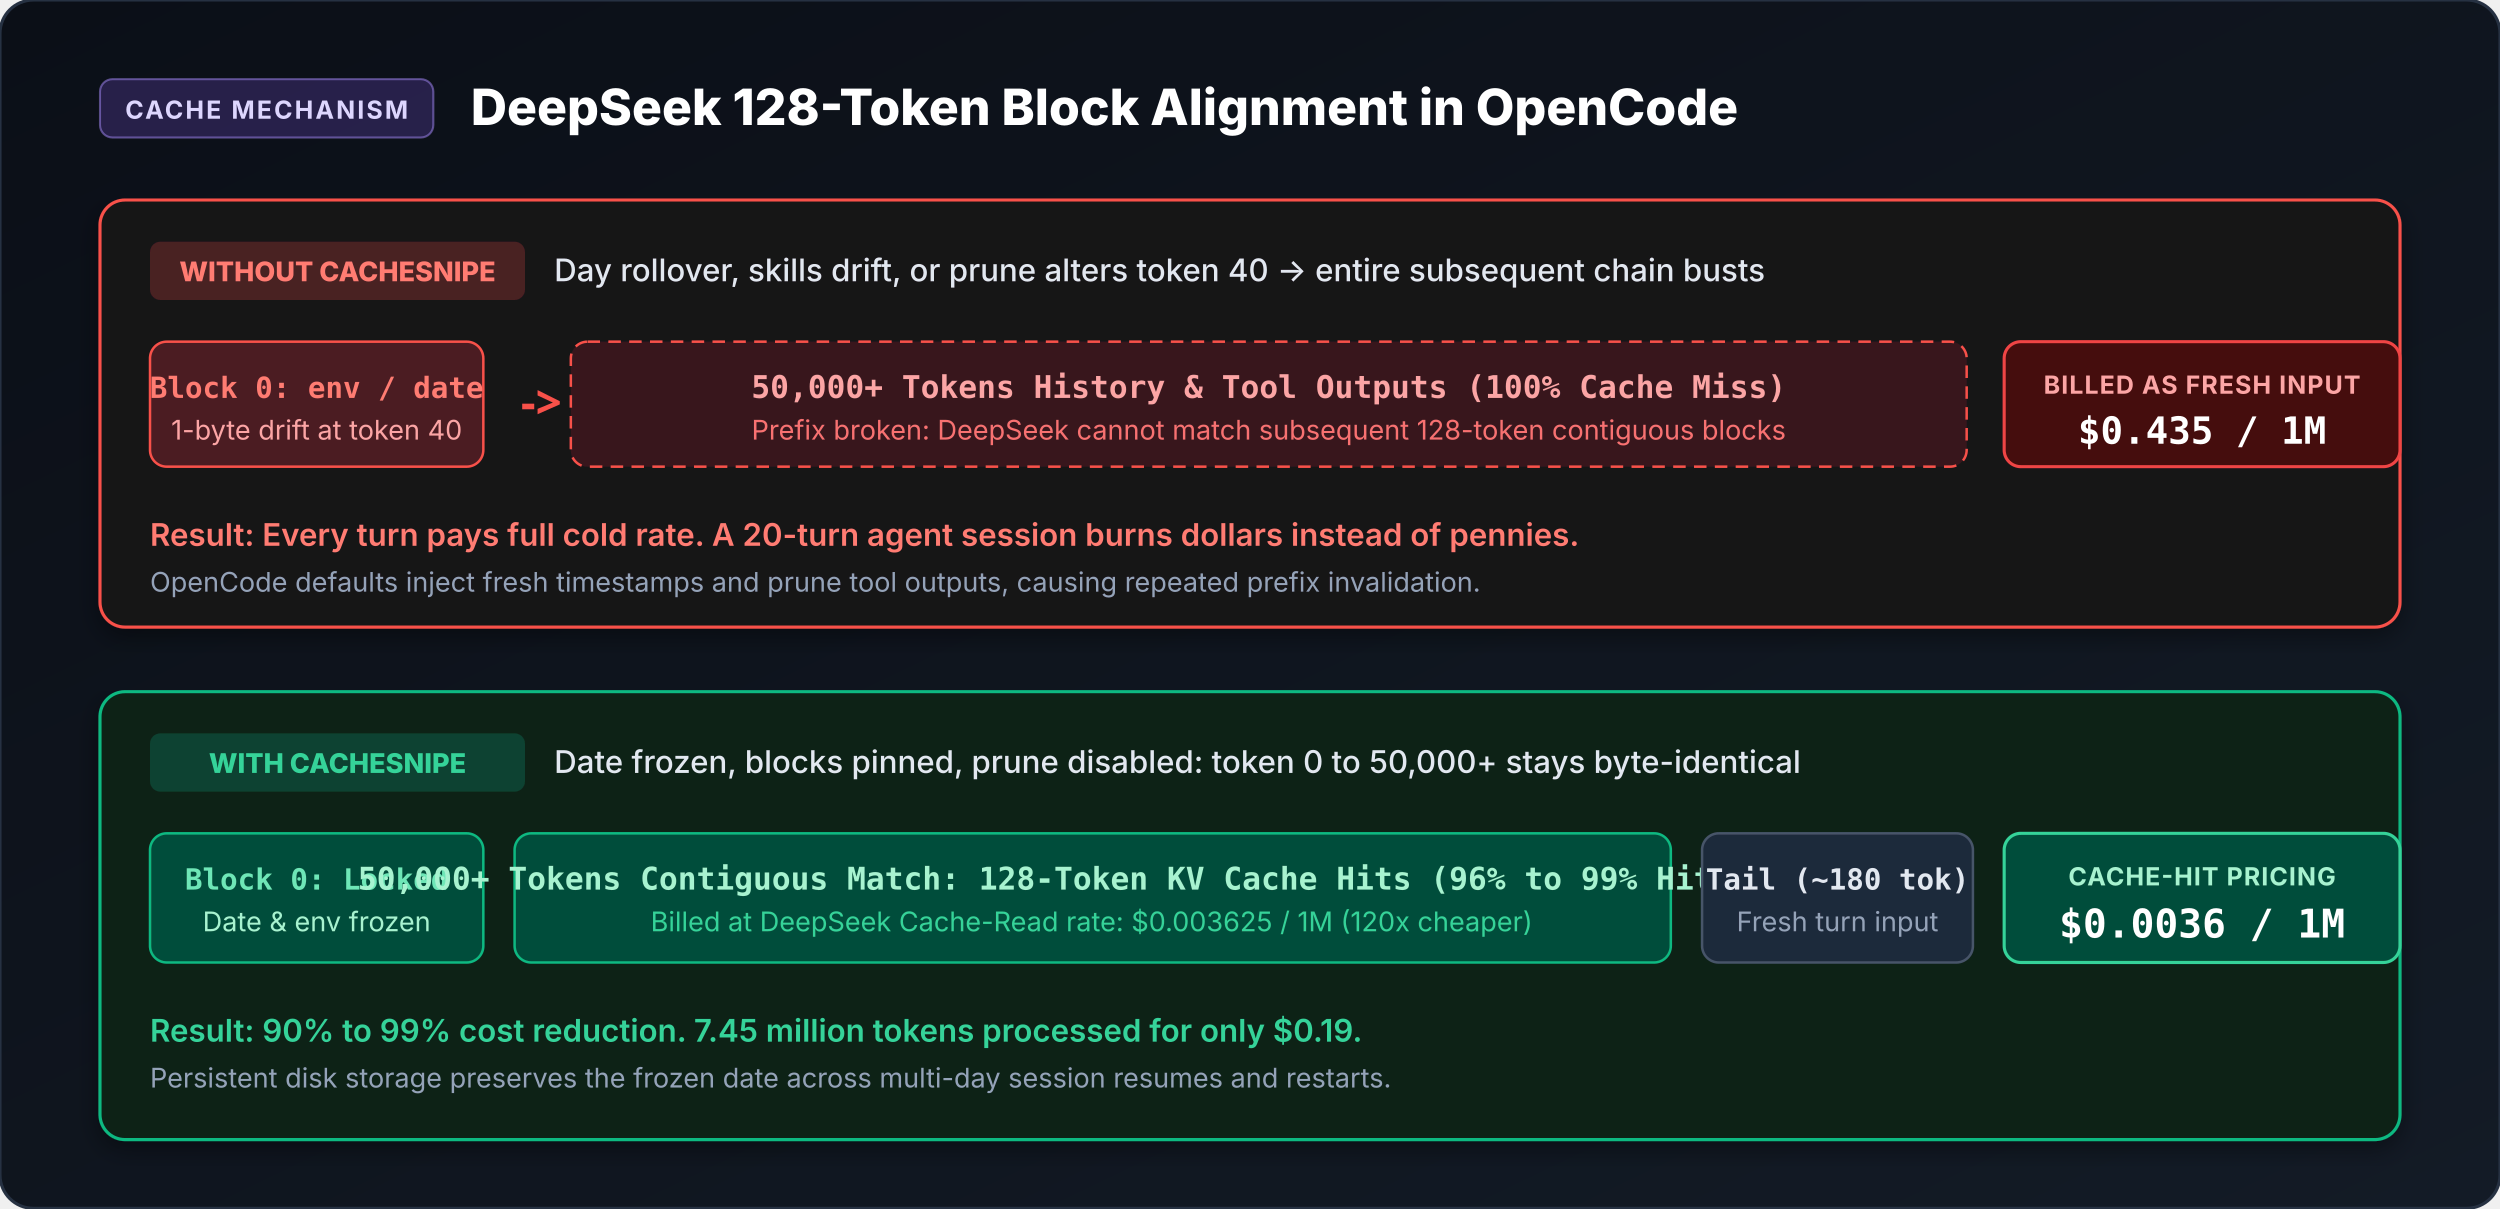
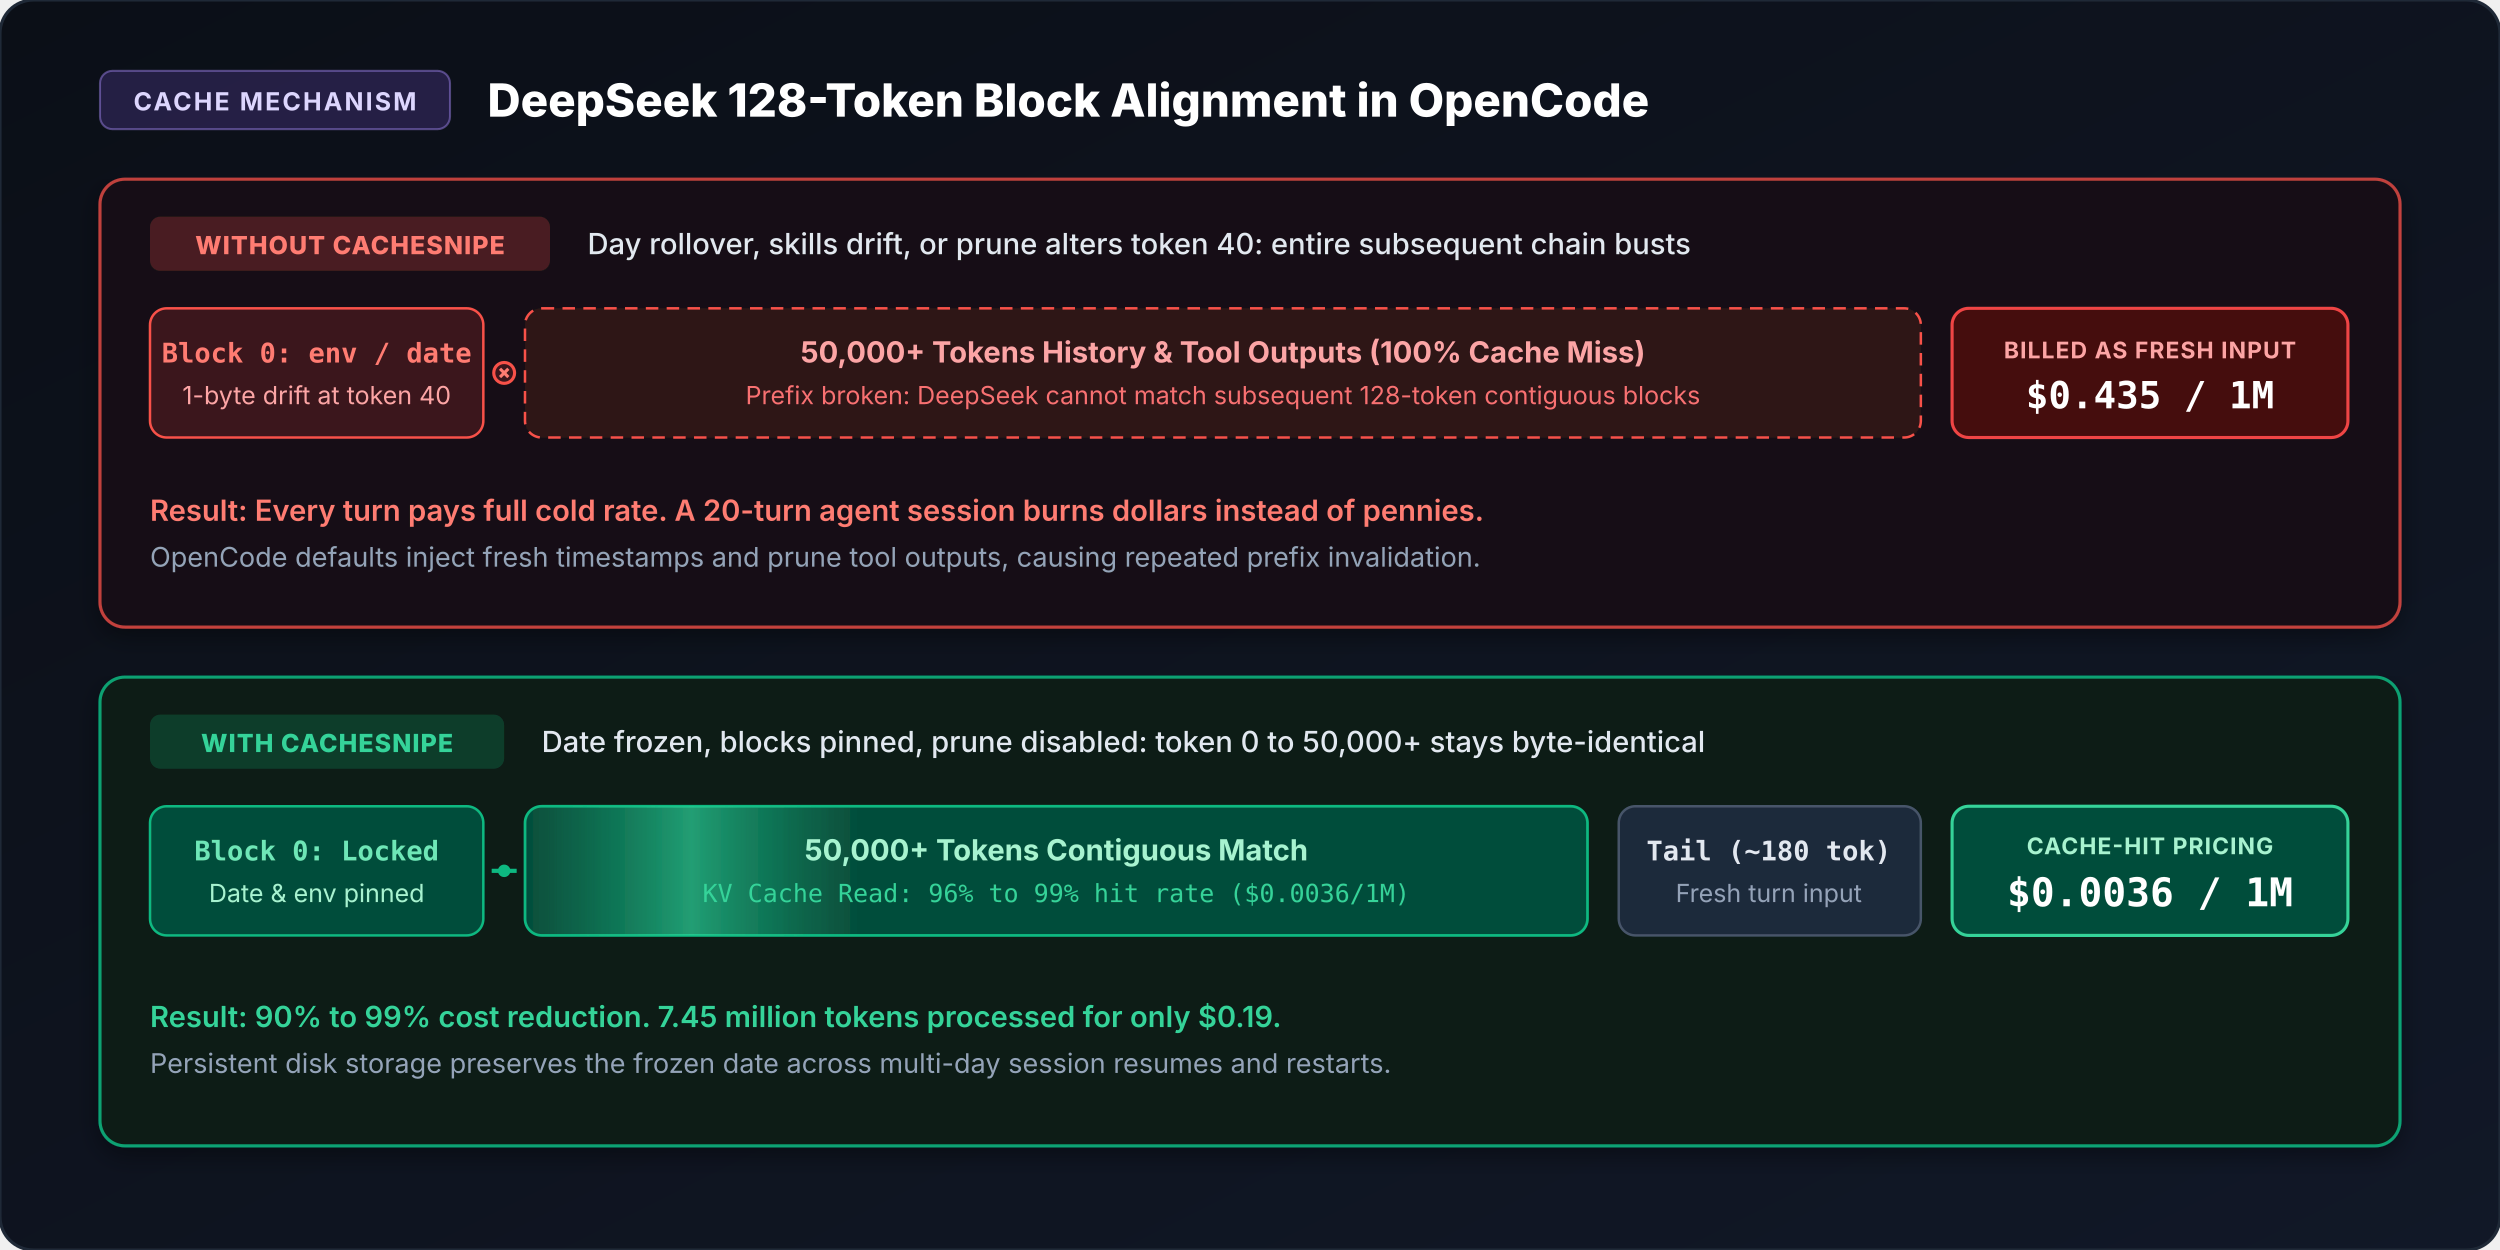
- <svg xmlns="http://www.w3.org/2000/svg" viewBox="0 0 1200 580" width="100%" height="100%" role="img" aria-labelledby="compTitle compDesc">
+ <svg xmlns="http://www.w3.org/2000/svg" viewBox="0 0 1200 600" width="100%" height="100%" role="img" aria-labelledby="compTitle compDesc">
  <defs>
    <linearGradient id="compBgGrad" x1="0%" y1="0%" x2="100%" y2="100%">
      <stop offset="0%" stop-color="#0b0f17" />
-       <stop offset="100%" stop-color="#131b26" />
+       <stop offset="100%" stop-color="#111827" />
+     </linearGradient>
+     <linearGradient id="beamGrad" x1="0%" y1="0%" x2="100%" y2="0%">
+       <stop offset="0%" stop-color="#10b981" stop-opacity="0" />
+       <stop offset="50%" stop-color="#34d399" stop-opacity="0.6" />
+       <stop offset="100%" stop-color="#10b981" stop-opacity="0" />
    </linearGradient>
    <filter id="shadowBox" x="-2%" y="-2%" width="104%" height="108%">
      <feDropShadow dx="0" dy="4" stdDeviation="6" flood-color="#000000" flood-opacity="0.4" />
    </filter>
+     <clipPath id="cacheHitClip">
+       <rect x="180" y="0" width="510" height="62" rx="8" />
+     </clipPath>
+     <style>
+       @keyframes hitGlow {
+         0%, 100% {
+           filter: drop-shadow(0 0 3px rgba(16, 185, 129, 0.4));
+         }
+         50% {
+           filter: drop-shadow(0 0 10px rgba(52, 211, 153, 0.85));
+         }
+       }
+       @keyframes beamScan {
+         0% {
+           transform: translateX(-350px);
+         }
+         60%, 100% {
+           transform: translateX(550px);
+         }
+       }
+       @keyframes missGlow {
+         0%, 100% {
+           opacity: 0.9;
+         }
+         50% {
+           opacity: 1;
+           filter: drop-shadow(0 0 6px rgba(248, 81, 73, 0.5));
+         }
+       }
+       .anim-hit-badge {
+         animation: hitGlow 3s ease-in-out infinite;
+       }
+       .anim-scan-beam {
+         animation: beamScan 3.6s cubic-bezier(0.4, 0, 0.2, 1) infinite;
+       }
+       .anim-miss-badge {
+         animation: missGlow 4s ease-in-out infinite;
+       }
+       @media (prefers-reduced-motion: reduce) {
+         .anim-hit-badge, .anim-scan-beam, .anim-miss-badge {
+           animation: none !important;
+         }
+       }
+     </style>
  </defs>
-   <rect width="1200" height="580" rx="16" fill="url(#compBgGrad)" stroke="#263142" stroke-width="1.5" />
-   <g transform="translate(48, 38)">
-     <rect width="160" height="28" rx="6" fill="#8b5cf6" fill-opacity="0.22" stroke="#a78bfa" stroke-opacity="0.5" stroke-width="1" />
-     <text x="80" y="19" fill="#ddd6fe" font-family="-apple-system, BlinkMacSystemFont, Segoe UI, sans-serif" font-size="12" font-weight="700" text-anchor="middle" letter-spacing="1">CACHE MECHANISM</text>
-     <text x="178" y="22" fill="#ffffff" font-family="-apple-system, BlinkMacSystemFont, Segoe UI, sans-serif" font-size="24" font-weight="800">DeepSeek 128-Token Block Alignment in OpenCode</text>
+   <rect width="1200" height="600" rx="16" fill="url(#compBgGrad)" stroke="#1f2937" stroke-width="1.5" />
+   <g transform="translate(48, 34)">
+     <rect width="168" height="28" rx="6" fill="#8b5cf6" fill-opacity="0.2" stroke="#a78bfa" stroke-opacity="0.45" stroke-width="1" />
+     <text x="84" y="19" fill="#ddd6fe" font-family="-apple-system, BlinkMacSystemFont, Segoe UI, sans-serif" font-size="12" font-weight="700" text-anchor="middle" letter-spacing="1">CACHE MECHANISM</text>
+     <text x="186" y="22" fill="#ffffff" font-family="-apple-system, BlinkMacSystemFont, Segoe UI, sans-serif" font-size="22" font-weight="800">DeepSeek 128-Token Block Alignment in OpenCode</text>
  </g>
-   <g transform="translate(48, 96)" filter="url(#shadowBox)">
-     <rect width="1104" height="205" rx="12" fill="#181318" stroke="#f85149" stroke-width="1.5" />
-     <rect x="24" y="20" width="180" height="28" rx="5" fill="#f85149" fill-opacity="0.22" />
-     <text x="114" y="39" fill="#ff7b72" font-family="-apple-system, BlinkMacSystemFont, Segoe UI, sans-serif" font-size="13" font-weight="800" text-anchor="middle">WITHOUT CACHESNIPE</text>
-     <text x="218" y="39" fill="#e2e8f0" font-family="-apple-system, BlinkMacSystemFont, Segoe UI, sans-serif" font-size="15" font-weight="500">Day rollover, skills drift, or prune alters token 40 -&gt; entire subsequent chain busts</text>
-     <g transform="translate(24, 68)">
-       <rect x="0" y="0" width="160" height="60" rx="8" fill="#4c1d24" stroke="#f85149" stroke-width="1.2" />
-       <text x="80" y="27" fill="#ff7b72" font-family="ui-monospace, SFMono-Regular, Menlo, monospace" font-size="14" font-weight="700" text-anchor="middle">Block 0: env / date</text>
-       <text x="80" y="47" fill="#fca5a5" font-family="-apple-system, BlinkMacSystemFont, Segoe UI, sans-serif" font-size="13" text-anchor="middle">1-byte drift at token 40</text>
-       <text x="178" y="37" fill="#f85149" font-family="sans-serif" font-size="22" font-weight="bold">-&gt;</text>
-       <rect x="202" y="0" width="670" height="60" rx="8" fill="#38191f" stroke="#f85149" stroke-width="1.2" stroke-dasharray="6 4" />
-       <text x="537" y="27" fill="#fca5a5" font-family="ui-monospace, SFMono-Regular, Menlo, monospace" font-size="15" font-weight="700" text-anchor="middle">50,000+ Tokens History &amp; Tool Outputs (100% Cache Miss)</text>
-       <text x="537" y="47" fill="#f87171" font-family="-apple-system, BlinkMacSystemFont, Segoe UI, sans-serif" font-size="13" text-anchor="middle">Prefix broken: DeepSeek cannot match subsequent 128-token contiguous blocks</text>
-       <rect x="890" y="0" width="190" height="60" rx="8" fill="#450a0a" stroke="#ef4444" stroke-width="1.5" />
-       <text x="985" y="25" fill="#fca5a5" font-family="-apple-system, BlinkMacSystemFont, Segoe UI, sans-serif" font-size="12" font-weight="700" text-anchor="middle" letter-spacing="0.5">BILLED AS FRESH INPUT</text>
-       <text x="985" y="49" fill="#ffffff" font-family="ui-monospace, SFMono-Regular, Menlo, monospace" font-size="18" font-weight="800" text-anchor="middle">$0.435 / 1M</text>
+   <g transform="translate(48, 86)" filter="url(#shadowBox)">
+     <rect width="1104" height="215" rx="12" fill="#171116" stroke="#f85149" stroke-opacity="0.75" stroke-width="1.5" />
+     <g transform="translate(24, 18)">
+       <rect width="192" height="26" rx="5" fill="#f85149" fill-opacity="0.22" />
+       <text x="96" y="18" fill="#ff7b72" font-family="-apple-system, BlinkMacSystemFont, Segoe UI, sans-serif" font-size="12" font-weight="800" text-anchor="middle" letter-spacing="0.5">WITHOUT CACHESNIPE</text>
+       <text x="210" y="18" fill="#e2e8f0" font-family="-apple-system, BlinkMacSystemFont, Segoe UI, sans-serif" font-size="14" font-weight="500">Day rollover, skills drift, or prune alters token 40: entire subsequent chain busts</text>
    </g>
-     <text x="24" y="166" fill="#ff7b72" font-family="-apple-system, BlinkMacSystemFont, Segoe UI, sans-serif" font-size="15" font-weight="600">Result: Every turn pays full cold rate. A 20-turn agent session burns dollars instead of pennies.</text>
-     <text x="24" y="188" fill="#94a3b8" font-family="-apple-system, BlinkMacSystemFont, Segoe UI, sans-serif" font-size="13">OpenCode defaults inject fresh timestamps and prune tool outputs, causing repeated prefix invalidation.</text>
+     <g transform="translate(24, 62)">
+       <rect x="0" y="0" width="160" height="62" rx="8" fill="#3b151b" stroke="#f85149" stroke-width="1.2" />
+       <text x="80" y="26" fill="#ff7b72" font-family="ui-monospace, SFMono-Regular, Menlo, monospace" font-size="13" font-weight="700" text-anchor="middle">Block 0: env / date</text>
+       <text x="80" y="46" fill="#fca5a5" font-family="-apple-system, BlinkMacSystemFont, Segoe UI, sans-serif" font-size="12" text-anchor="middle">1-byte drift at token 40</text>
+       <g transform="translate(160, 0)">
+         <line x1="6" y1="31" x2="14" y2="31" stroke="#f85149" stroke-width="2" />
+         <circle cx="10" cy="31" r="5" fill="#3b151b" stroke="#f85149" stroke-width="1.5" />
+         <line x1="8" y1="29" x2="12" y2="33" stroke="#ff7b72" stroke-width="1.5" />
+         <line x1="12" y1="29" x2="8" y2="33" stroke="#ff7b72" stroke-width="1.5" />
+       </g>
+       <rect x="180" y="0" width="670" height="62" rx="8" fill="#2d1318" stroke="#f85149" stroke-width="1.2" stroke-dasharray="6 4" />
+       <text x="515" y="26" fill="#fca5a5" font-family="-apple-system, BlinkMacSystemFont, Segoe UI, sans-serif" font-size="14" font-weight="700" text-anchor="middle">50,000+ Tokens History &amp; Tool Outputs (100% Cache Miss)</text>
+       <text x="515" y="46" fill="#f87171" font-family="-apple-system, BlinkMacSystemFont, Segoe UI, sans-serif" font-size="12" text-anchor="middle">Prefix broken: DeepSeek cannot match subsequent 128-token contiguous blocks</text>
+       <g class="anim-miss-badge">
+         <rect x="865" y="0" width="190" height="62" rx="8" fill="#450a0a" stroke="#ef4444" stroke-width="1.5" />
+         <text x="960" y="24" fill="#fca5a5" font-family="-apple-system, BlinkMacSystemFont, Segoe UI, sans-serif" font-size="11" font-weight="700" text-anchor="middle" letter-spacing="0.5">BILLED AS FRESH INPUT</text>
+         <text x="960" y="48" fill="#ffffff" font-family="ui-monospace, SFMono-Regular, Menlo, monospace" font-size="18" font-weight="800" text-anchor="middle">$0.435 / 1M</text>
+       </g>
+     </g>
+     <g transform="translate(24, 148)">
+       <text x="0" y="16" fill="#ff7b72" font-family="-apple-system, BlinkMacSystemFont, Segoe UI, sans-serif" font-size="14" font-weight="600">Result: Every turn pays full cold rate. A 20-turn agent session burns dollars instead of pennies.</text>
+       <text x="0" y="38" fill="#94a3b8" font-family="-apple-system, BlinkMacSystemFont, Segoe UI, sans-serif" font-size="13">OpenCode defaults inject fresh timestamps and prune tool outputs, causing repeated prefix invalidation.</text>
+     </g>
  </g>
-   <g transform="translate(48, 332)" filter="url(#shadowBox)">
-     <rect width="1104" height="215" rx="12" fill="#0f2219" stroke="#10b981" stroke-width="1.5" />
-     <rect x="24" y="20" width="180" height="28" rx="5" fill="#10b981" fill-opacity="0.22" />
-     <text x="114" y="39" fill="#34d399" font-family="-apple-system, BlinkMacSystemFont, Segoe UI, sans-serif" font-size="13" font-weight="800" text-anchor="middle">WITH CACHESNIPE</text>
-     <text x="218" y="39" fill="#e2e8f0" font-family="-apple-system, BlinkMacSystemFont, Segoe UI, sans-serif" font-size="15" font-weight="500">Date frozen, blocks pinned, prune disabled: token 0 to 50,000+ stays byte-identical</text>
-     <g transform="translate(24, 68)">
+   <g transform="translate(48, 325)" filter="url(#shadowBox)">
+     <rect width="1104" height="225" rx="12" fill="#0b1b15" stroke="#10b981" stroke-opacity="0.85" stroke-width="1.5" />
+     <g transform="translate(24, 18)">
+       <rect width="170" height="26" rx="5" fill="#10b981" fill-opacity="0.22" />
+       <text x="85" y="18" fill="#34d399" font-family="-apple-system, BlinkMacSystemFont, Segoe UI, sans-serif" font-size="12" font-weight="800" text-anchor="middle" letter-spacing="0.5">WITH CACHESNIPE</text>
+       <text x="188" y="18" fill="#e2e8f0" font-family="-apple-system, BlinkMacSystemFont, Segoe UI, sans-serif" font-size="14" font-weight="500">Date frozen, blocks pinned, prune disabled: token 0 to 50,000+ stays byte-identical</text>
+     </g>
+     <g transform="translate(24, 62)">
      <rect x="0" y="0" width="160" height="62" rx="8" fill="#064e3b" stroke="#10b981" stroke-width="1.2" />
-       <text x="80" y="27" fill="#6ee7b7" font-family="ui-monospace, SFMono-Regular, Menlo, monospace" font-size="14" font-weight="700" text-anchor="middle">Block 0: Locked</text>
-       <text x="80" y="47" fill="#a7f3d0" font-family="-apple-system, BlinkMacSystemFont, Segoe UI, sans-serif" font-size="13" text-anchor="middle">Date &amp; env frozen</text>
-       <rect x="175" y="0" width="555" height="62" rx="8" fill="#064e3b" stroke="#10b981" stroke-width="1.2" />
-       <text x="452" y="27" fill="#a7f3d0" font-family="ui-monospace, SFMono-Regular, Menlo, monospace" font-size="15" font-weight="700" text-anchor="middle">50,000+ Tokens Contiguous Match: 128-Token KV Cache Hits (96% to 99% Hit Rate)</text>
-       <text x="452" y="47" fill="#34d399" font-family="-apple-system, BlinkMacSystemFont, Segoe UI, sans-serif" font-size="13" text-anchor="middle">Billed at DeepSeek Cache-Read rate: $0.003625 / 1M (120x cheaper)</text>
-       <rect x="745" y="0" width="130" height="62" rx="8" fill="#1e293b" stroke="#475569" stroke-width="1.2" />
-       <text x="810" y="27" fill="#e2e8f0" font-family="ui-monospace, SFMono-Regular, Menlo, monospace" font-size="14" font-weight="700" text-anchor="middle">Tail (~180 tok)</text>
-       <text x="810" y="47" fill="#94a3b8" font-family="-apple-system, BlinkMacSystemFont, Segoe UI, sans-serif" font-size="13" text-anchor="middle">Fresh turn input</text>
-       <rect x="890" y="0" width="190" height="62" rx="8" fill="#064e3b" stroke="#34d399" stroke-width="1.5" />
-       <text x="985" y="25" fill="#a7f3d0" font-family="-apple-system, BlinkMacSystemFont, Segoe UI, sans-serif" font-size="12" font-weight="700" text-anchor="middle" letter-spacing="0.5">CACHE-HIT PRICING</text>
-       <text x="985" y="50" fill="#ffffff" font-family="ui-monospace, SFMono-Regular, Menlo, monospace" font-size="19" font-weight="800" text-anchor="middle">$0.0036 / 1M</text>
+       <text x="80" y="26" fill="#6ee7b7" font-family="ui-monospace, SFMono-Regular, Menlo, monospace" font-size="13" font-weight="700" text-anchor="middle">Block 0: Locked</text>
+       <text x="80" y="46" fill="#a7f3d0" font-family="-apple-system, BlinkMacSystemFont, Segoe UI, sans-serif" font-size="12" text-anchor="middle">Date &amp; env pinned</text>
+       <g transform="translate(160, 0)">
+         <line x1="4" y1="31" x2="16" y2="31" stroke="#10b981" stroke-width="2" />
+         <circle cx="10" cy="31" r="3" fill="#10b981" />
+       </g>
+       <g>
+         <rect x="180" y="0" width="510" height="62" rx="8" fill="#064e3b" stroke="#10b981" stroke-width="1.3" />
+         <g clip-path="url(#cacheHitClip)">
+           <rect class="anim-scan-beam" x="180" y="0" width="160" height="62" fill="url(#beamGrad)" />
+         </g>
+         <text x="435" y="26" fill="#a7f3d0" font-family="-apple-system, BlinkMacSystemFont, Segoe UI, sans-serif" font-size="14" font-weight="700" text-anchor="middle">50,000+ Tokens Contiguous Match</text>
+         <text x="435" y="46" fill="#34d399" font-family="ui-monospace, SFMono-Regular, Menlo, monospace" font-size="12" text-anchor="middle">KV Cache Read: 96% to 99% hit rate ($0.0036/1M)</text>
+       </g>
+       <g transform="translate(705, 0)">
+         <rect x="0" y="0" width="145" height="62" rx="8" fill="#1e293b" stroke="#475569" stroke-width="1.2" />
+         <text x="72" y="26" fill="#e2e8f0" font-family="ui-monospace, SFMono-Regular, Menlo, monospace" font-size="13" font-weight="700" text-anchor="middle">Tail (~180 tok)</text>
+         <text x="72" y="46" fill="#94a3b8" font-family="-apple-system, BlinkMacSystemFont, Segoe UI, sans-serif" font-size="12" text-anchor="middle">Fresh turn input</text>
+       </g>
+       <g class="anim-hit-badge" transform="translate(865, 0)">
+         <rect x="0" y="0" width="190" height="62" rx="8" fill="#064e3b" stroke="#34d399" stroke-width="1.5" />
+         <text x="95" y="23" fill="#a7f3d0" font-family="-apple-system, BlinkMacSystemFont, Segoe UI, sans-serif" font-size="11" font-weight="700" text-anchor="middle" letter-spacing="0.5">CACHE-HIT PRICING</text>
+         <text x="95" y="48" fill="#ffffff" font-family="ui-monospace, SFMono-Regular, Menlo, monospace" font-size="19" font-weight="800" text-anchor="middle">$0.0036 / 1M</text>
+       </g>
    </g>
-     <text x="24" y="168" fill="#34d399" font-family="-apple-system, BlinkMacSystemFont, Segoe UI, sans-serif" font-size="15" font-weight="600">Result: 90% to 99% cost reduction. 7.45 million tokens processed for only $0.19.</text>
-     <text x="24" y="190" fill="#94a3b8" font-family="-apple-system, BlinkMacSystemFont, Segoe UI, sans-serif" font-size="13">Persistent disk storage preserves the frozen date across multi-day session resumes and restarts.</text>
+     <g transform="translate(24, 152)">
+       <text x="0" y="16" fill="#34d399" font-family="-apple-system, BlinkMacSystemFont, Segoe UI, sans-serif" font-size="14" font-weight="600">Result: 90% to 99% cost reduction. 7.45 million tokens processed for only $0.19.</text>
+       <text x="0" y="38" fill="#94a3b8" font-family="-apple-system, BlinkMacSystemFont, Segoe UI, sans-serif" font-size="13">Persistent disk storage preserves the frozen date across multi-day session resumes and restarts.</text>
+     </g>
  </g>
</svg>
